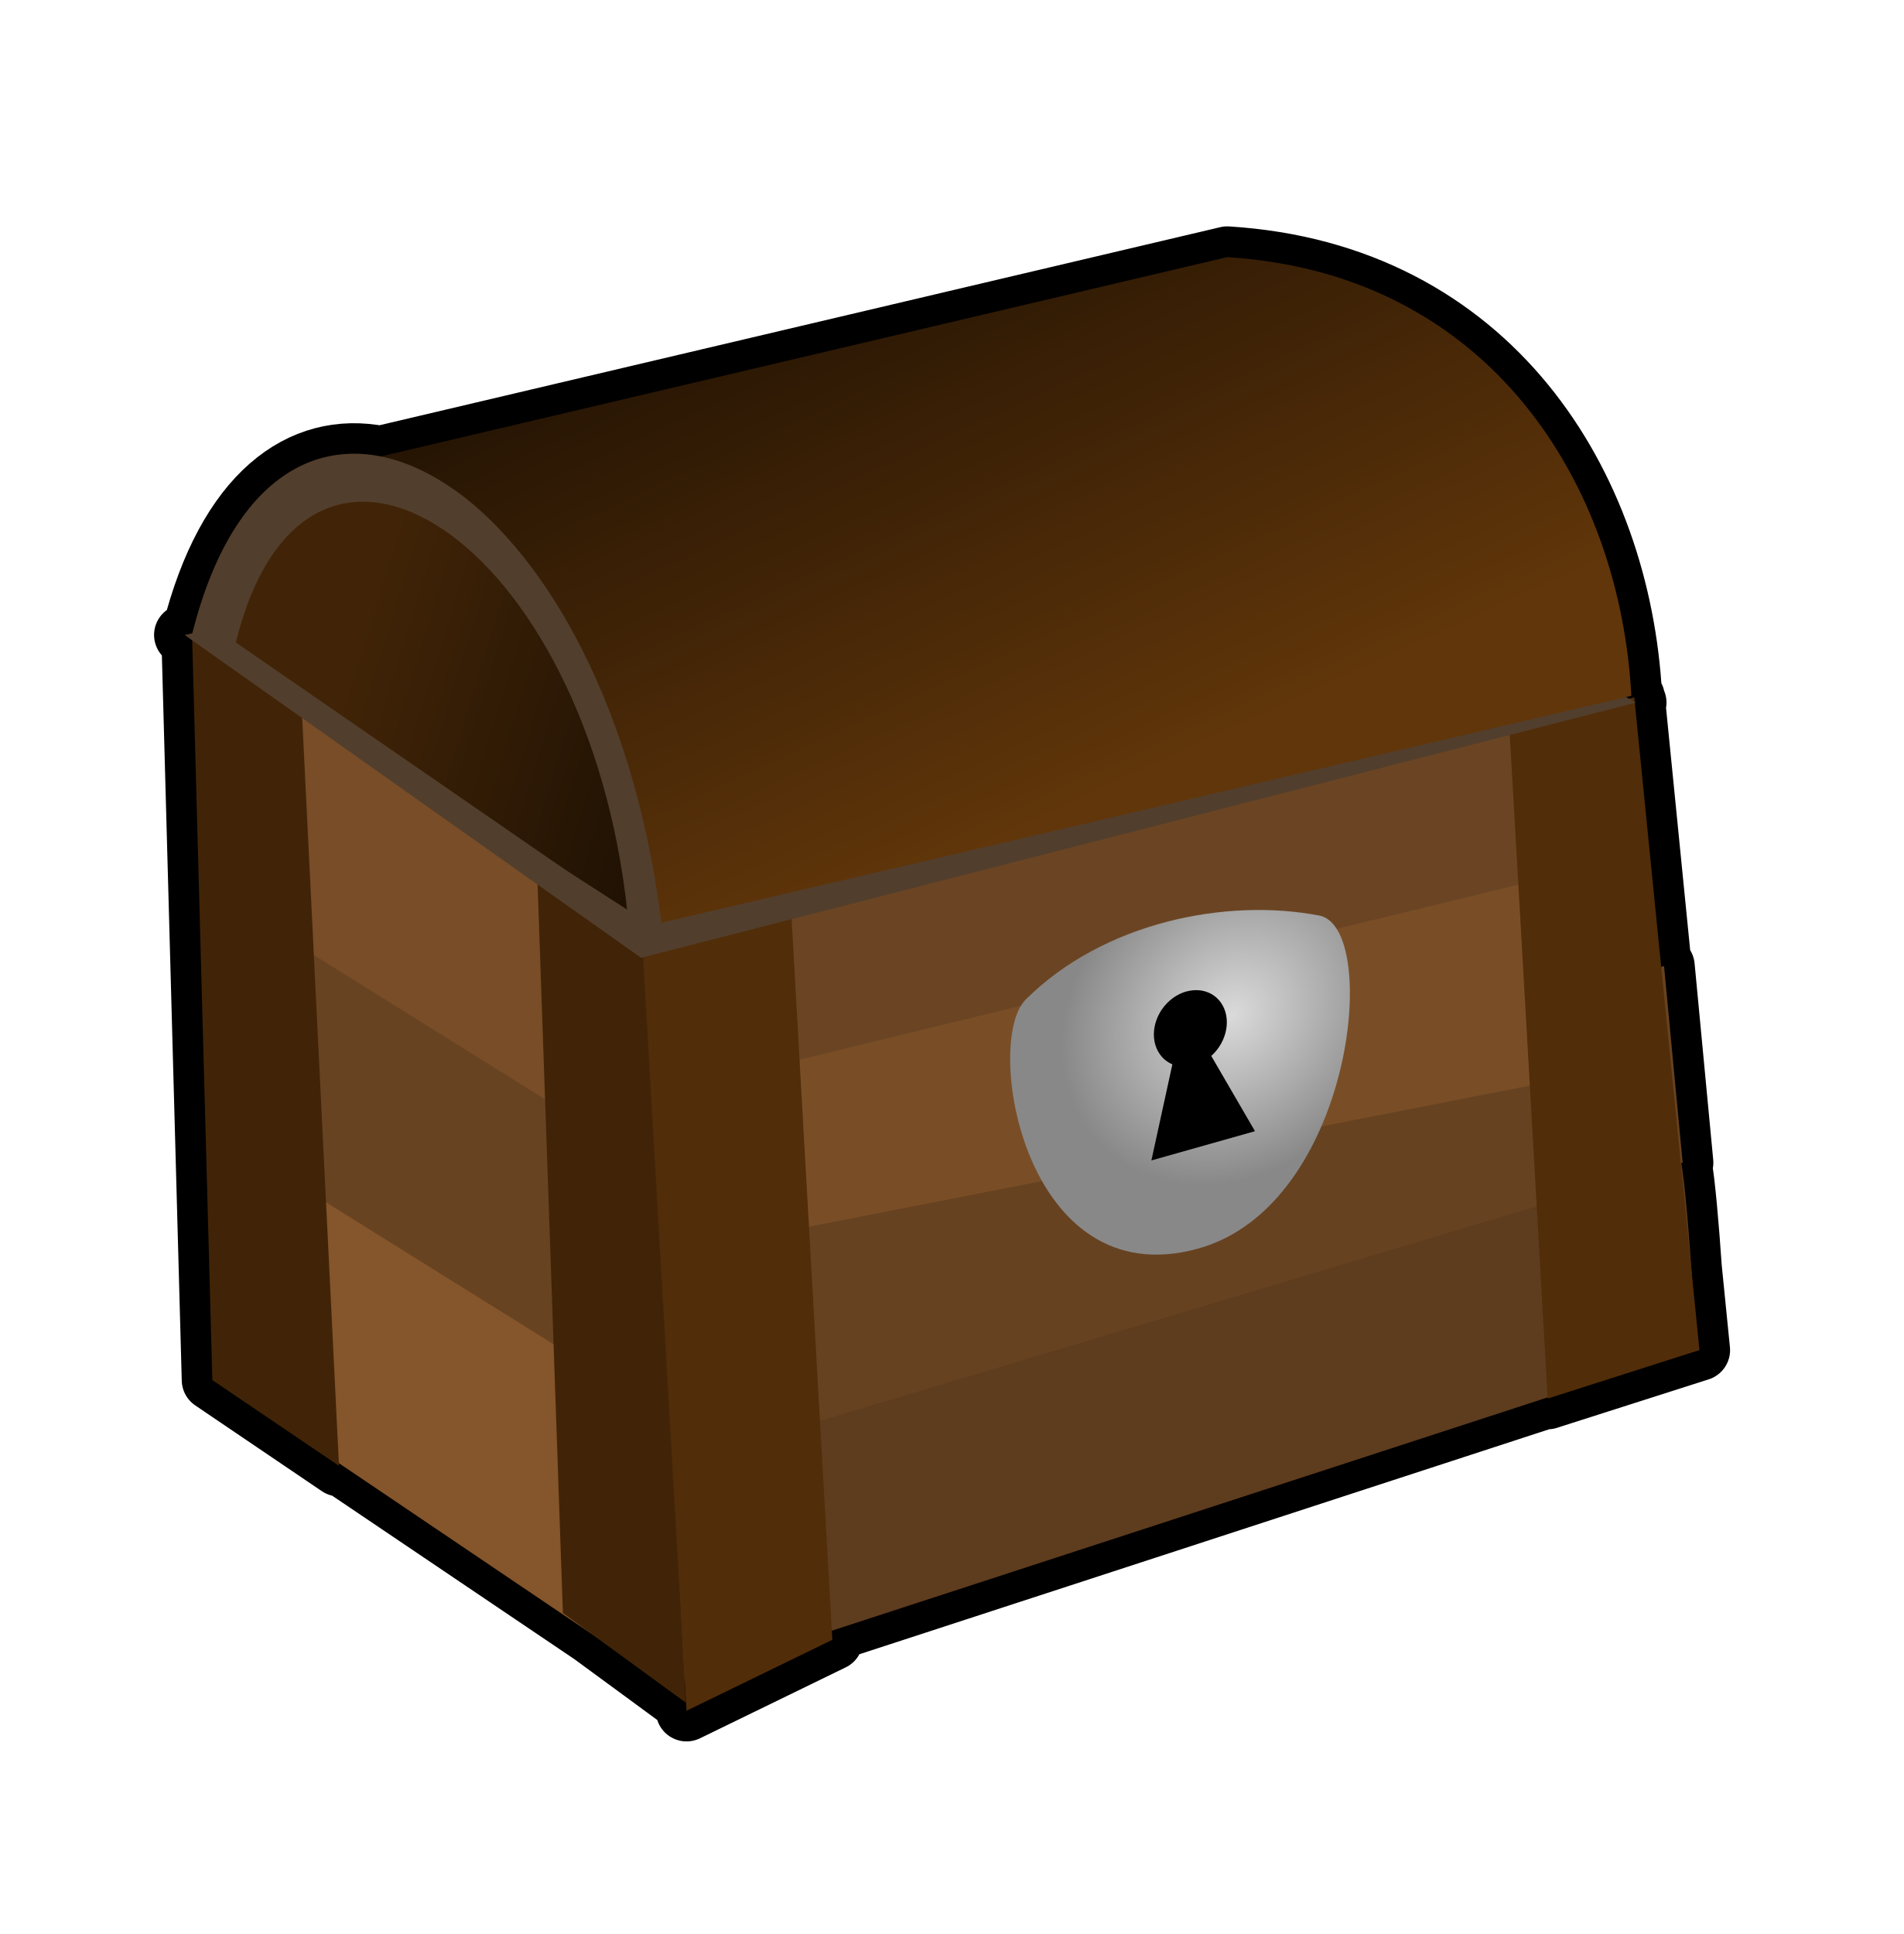
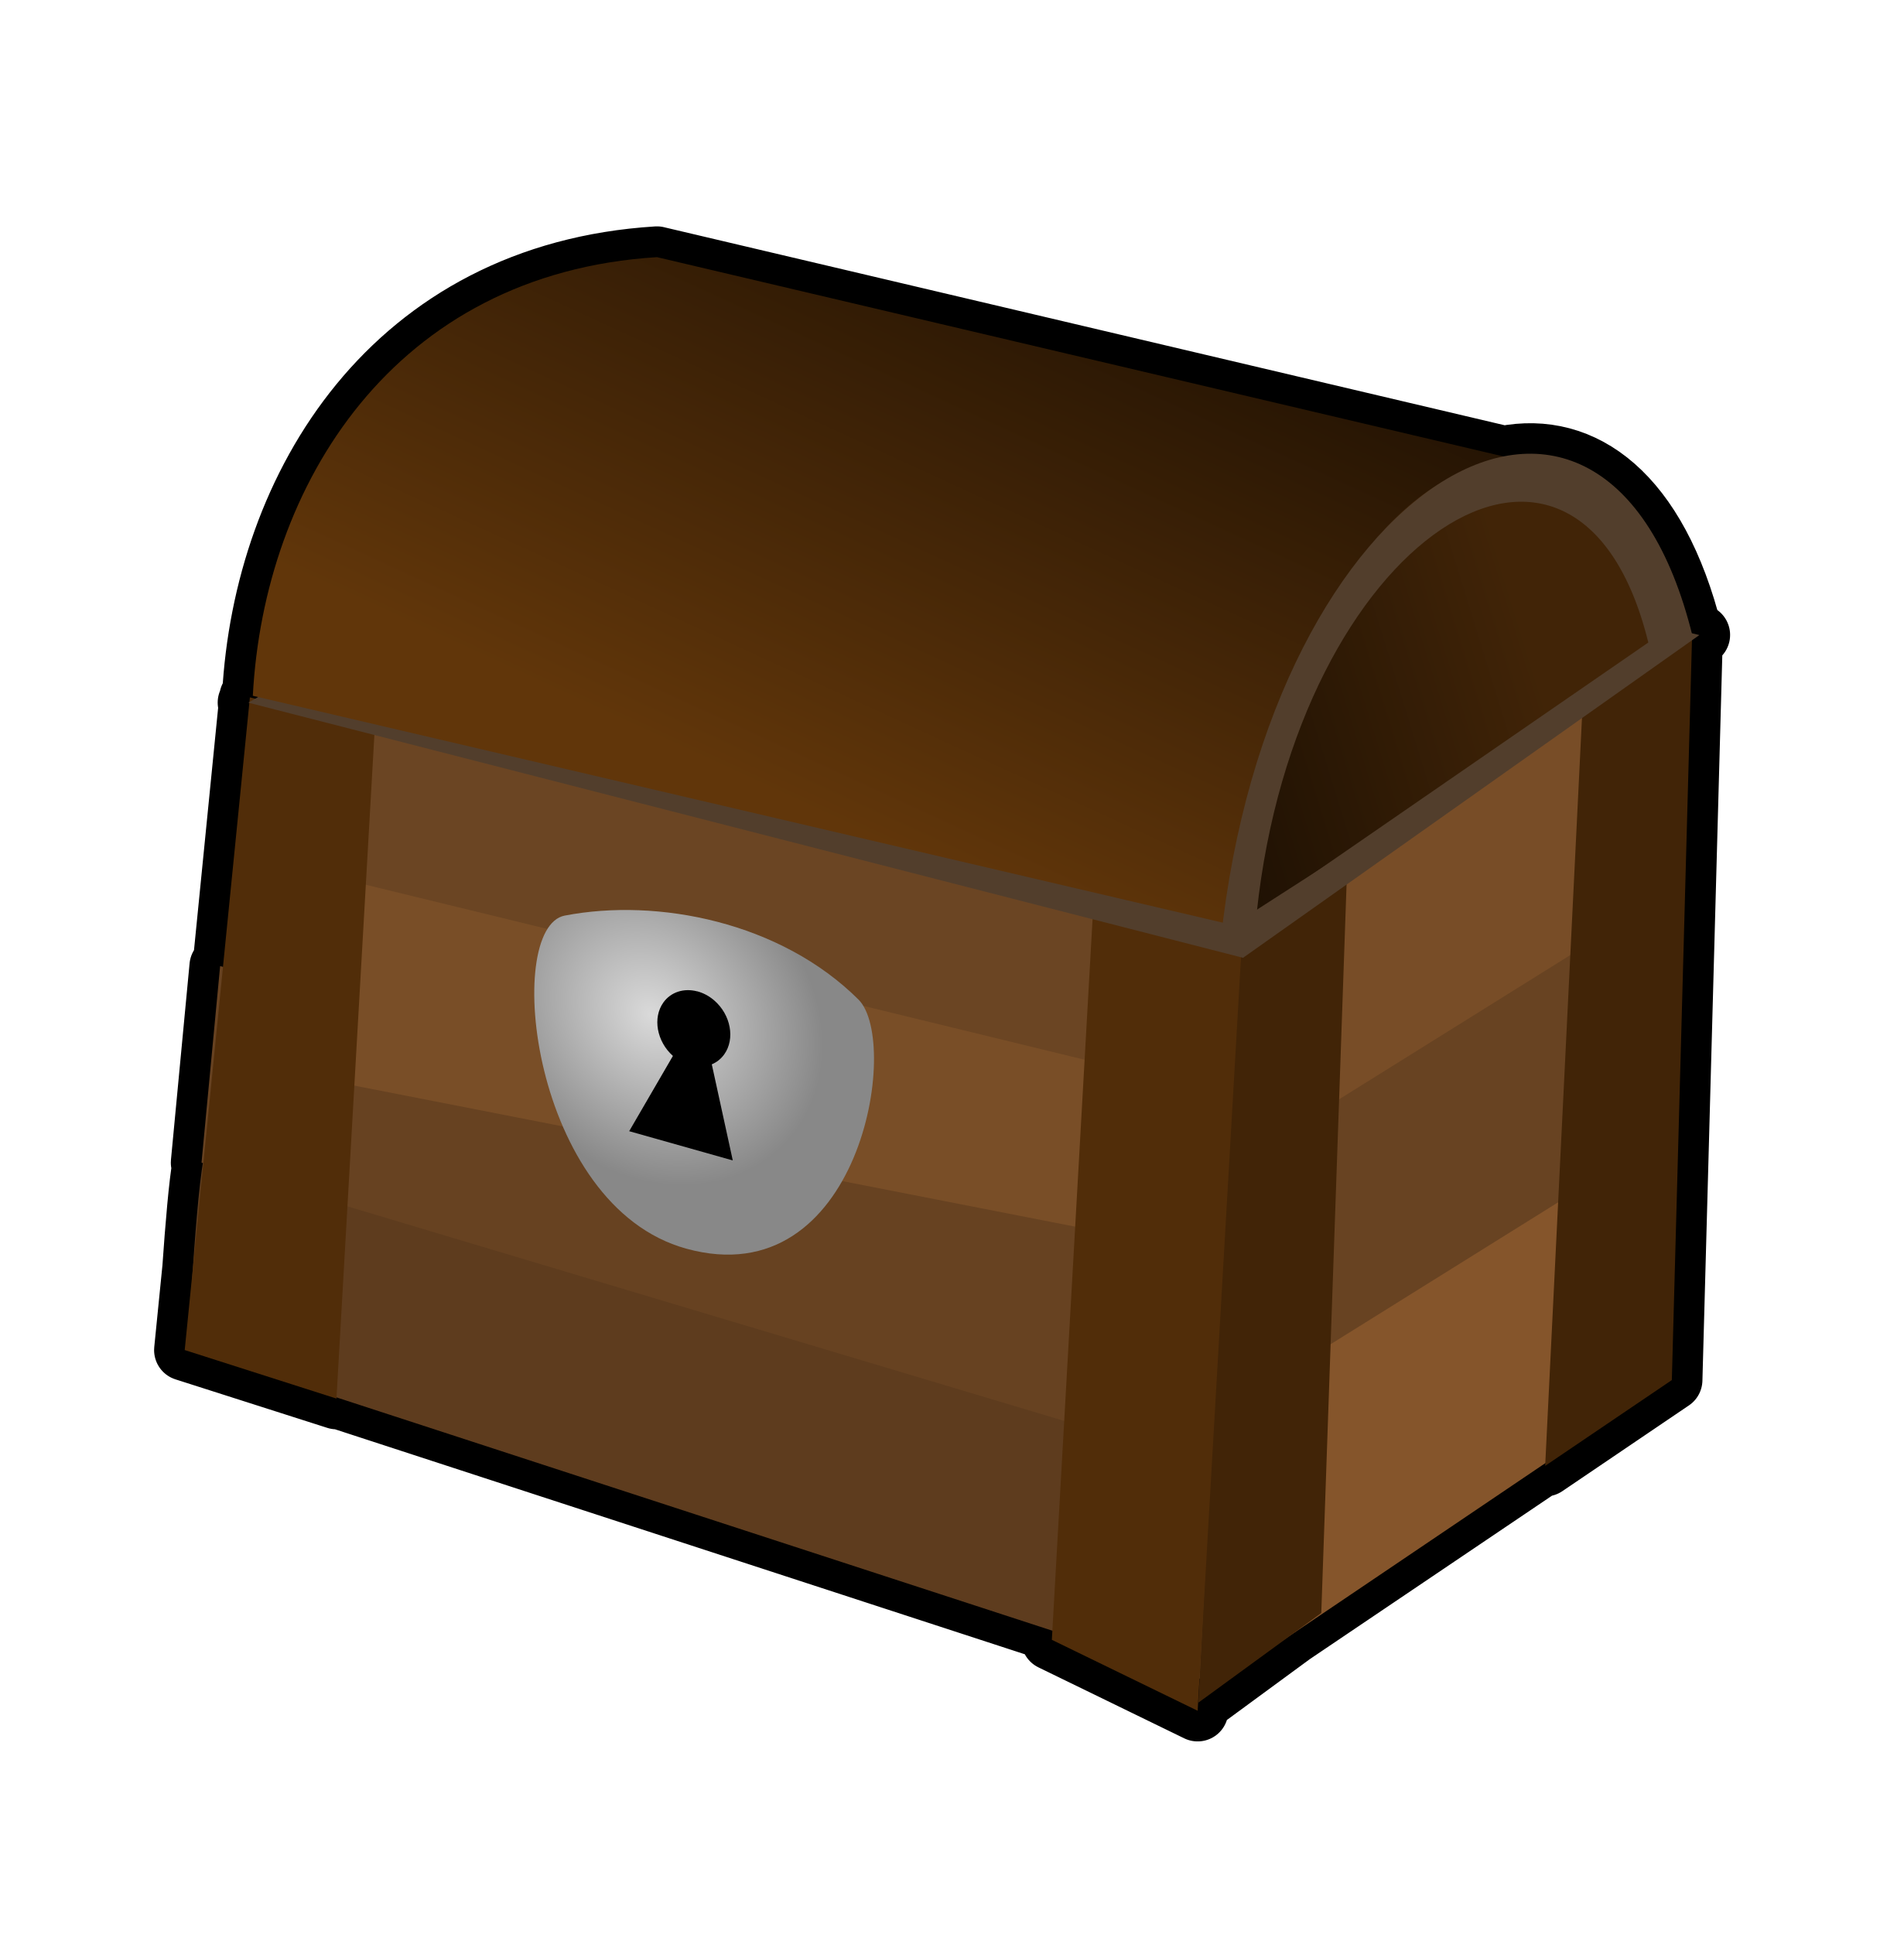
<svg xmlns="http://www.w3.org/2000/svg" xmlns:xlink="http://www.w3.org/1999/xlink" width="197.67" height="200.84" id="svg5992" version="1.0">
  <defs id="defs5994">
    <radialGradient xlink:href="#linearGradient10523" id="radialGradient5984" gradientUnits="userSpaceOnUse" gradientTransform="matrix(0.199663,0.03344597,0,0.188277,1658.365,173.483)" cx="2442.684" cy="423.846" fx="2442.684" fy="423.846" r="82.646" />
    <linearGradient xlink:href="#linearGradient10506" id="linearGradient5982" gradientUnits="userSpaceOnUse" gradientTransform="matrix(-0.992589,0.148657,0.02507516,1.003711,4410.059,-275.649)" x1="2152.93" y1="203.935" x2="2190.992" y2="272.808" />
    <linearGradient xlink:href="#linearGradient10480" id="linearGradient5980" gradientUnits="userSpaceOnUse" gradientTransform="matrix(-0.992589,0.148657,0.02507516,1.003711,4407.911,-275.3273)" x1="2192.524" y1="178.977" x2="2246.727" y2="251.959" />
    <linearGradient id="linearGradient10506">
      <stop style="stop-color:#412407;stop-opacity:1;" offset="0" id="stop10508" />
      <stop style="stop-color:black;stop-opacity:1;" offset="1" id="stop10510" />
    </linearGradient>
    <linearGradient xlink:href="#linearGradient10506" id="linearGradient5990" gradientUnits="userSpaceOnUse" gradientTransform="matrix(0.00499063,0.593274,-0.373824,0.189216,1449.62,49.77563)" x1="2152.93" y1="203.935" x2="2190.992" y2="272.808" />
    <linearGradient id="linearGradient10480">
      <stop style="stop-color:#61360a;stop-opacity:1;" offset="0" id="stop10482" />
      <stop style="stop-color:#050200;stop-opacity:1;" offset="1" id="stop10484" />
    </linearGradient>
    <linearGradient xlink:href="#linearGradient10480" id="linearGradient5988" gradientUnits="userSpaceOnUse" gradientTransform="matrix(-0.592283,0.126776,-0.19895,-0.572326,2733.26,1176.607)" x1="2295.049" y1="139.491" x2="2243.828" y2="219.299" />
    <linearGradient id="linearGradient10523">
      <stop style="stop-color:#dadada;stop-opacity:1;" offset="0" id="stop10525" />
      <stop style="stop-color:#888;stop-opacity:1;" offset="1" id="stop10527" />
    </linearGradient>
    <radialGradient xlink:href="#linearGradient10523" id="radialGradient5986" gradientUnits="userSpaceOnUse" gradientTransform="matrix(0.120495,0.02018431,0,0.113623,1046.232,1303.529)" cx="2442.684" cy="423.846" fx="2442.684" fy="423.846" r="82.646" />
    <radialGradient xlink:href="#linearGradient10523" id="radialGradient2426" gradientUnits="userSpaceOnUse" gradientTransform="matrix(0.120495,0.02018431,0,0.113623,1046.232,1303.529)" cx="2442.684" cy="423.846" fx="2442.684" fy="423.846" r="82.646" />
    <linearGradient xlink:href="#linearGradient10480" id="linearGradient2428" gradientUnits="userSpaceOnUse" gradientTransform="matrix(-0.592283,0.126776,-0.19895,-0.572326,2733.26,1176.607)" x1="2295.049" y1="139.491" x2="2243.828" y2="219.299" />
    <linearGradient xlink:href="#linearGradient10506" id="linearGradient2430" gradientUnits="userSpaceOnUse" gradientTransform="matrix(0.00499063,0.593274,-0.373824,0.189216,1449.62,49.77563)" x1="2152.93" y1="203.935" x2="2190.992" y2="272.808" />
  </defs>
  <g id="layer1" transform="translate(-244.2444,-144.9135)">
-     <g id="g2402" transform="translate(16,-20)">
+     <g id="g2402" transform="matrix(-1,0,0,1,668.1368,-20)">
      <path id="path5842" d="m 355.676,191.61 -87.928,20.716 c -8.224,-1.623 -15.874,3.855 -19.521,18.325 l -0.797,0.199 0.768,0.541 2.106,76.83 13.146,8.907 0,-0.256 26.265,17.728 9.732,7.142 -0.142,-2.476 0.029,0 0.199,3.301 15.138,-7.37 -0.057,-0.911 74.326,-24.244 0,0.114 15.764,-5.037 -0.854,-8.537 c -0.297,-4.272 -0.676,-8.804 -1.053,-10.87 l 0.171,-0.057 -1.935,-20.403 -0.313,0.085 -2.732,-27.431 0.114,-0.029 -0.114,-0.057 -0.057,-0.484 -0.541,0.142 -0.313,-0.171 0.569,-0.142 c -1.16,-21.851 -14.601,-43.854 -41.972,-45.557 z" style="fill:#492f17;fill-opacity:1;fill-rule:evenodd;stroke:#000000;stroke-width:6.374;stroke-linecap:round;stroke-linejoin:round;stroke-miterlimit:4;stroke-opacity:1;stroke-dasharray:none" />
      <g transform="matrix(-1.810324,0.198335,0.198335,1.810324,2505.21,-2531.843)" id="g10723">
        <g id="g10627" transform="matrix(-0.599018,0.08971301,0.01513261,0.60573,2706.852,1032.483)">
          <path id="path10629" d="m 2193.804,238.644 87.622,-23.149 0,44.194 -49.359,20.662 -38.263,-41.707 z" style="fill:#492f17;fill-opacity:1;fill-rule:evenodd;stroke:none" />
          <rect style="fill:#85552b;fill-opacity:1;fill-rule:evenodd;stroke:none;stroke-width:1.038;marker:none;visibility:visible;display:inline;overflow:visible" id="rect10631" width="47.819" height="27.07" x="2643.605" y="-1198.724" transform="matrix(0.828449,0.560064,0,1,0,0)" />
          <rect style="fill:#684322;fill-opacity:1;fill-rule:evenodd;stroke:none;stroke-width:0.98;marker:none;visibility:visible;display:inline;overflow:visible" id="rect10633" width="46.243" height="24.332" x="2576.11" y="-1093.866" transform="matrix(0.850605,0.525805,0,1,0,0)" />
          <rect transform="matrix(0.850605,0.525805,0,1,0,0)" y="-1117.348" x="2578.096" height="23.926" width="45.677" id="rect10635" style="fill:#784d27;fill-opacity:1;fill-rule:evenodd;stroke:none;stroke-width:0.98;marker:none;visibility:visible;display:inline;overflow:visible" />
          <path id="path10637" d="m 2230.153,334.684 98.718,-35.202 c 0,0 0.574,-18.558 -0.191,-18.558 -0.765,0 -99.292,33.48 -99.292,33.48 l 0.765,20.279 z" style="fill:#5e3c1e;fill-opacity:1;fill-rule:evenodd;stroke:none" />
          <path id="path10639" d="m 2230.345,314.596 98.718,-32.715 -0.191,-18.558 -98.718,30.228 0.191,21.045 z" style="fill:#674221;fill-opacity:1;fill-rule:evenodd;stroke:none" />
          <path id="path10641" d="m 2280.66,216.261 0,51.464 44.576,-27.932 -44.576,-23.532 z" style="fill:#1f130a;fill-opacity:1;fill-rule:evenodd;stroke:none" />
          <path id="path10643" d="m 2230.153,294.891 0.957,-16.262 96.04,-27.932 -1.339,22.001 -95.657,22.192 z" style="fill:#794e27;fill-opacity:1;fill-rule:evenodd;stroke:none" />
          <path id="path10645" d="m 2231.493,279.586 0.191,-16.262 96.04,-25.062 -0.574,14.731 -95.657,26.593 z" style="fill:#6b4523;fill-opacity:1;fill-rule:evenodd;stroke:none" />
        </g>
        <path style="fill:#412407;fill-opacity:1;fill-rule:evenodd;stroke:none" d="m 1397.18,1373.083 -5.735,5.279 2.561,42.654 6.646,-5.648 -3.472,-42.285 z" id="path10647" />
        <path style="fill:#412407;fill-opacity:1;fill-rule:evenodd;stroke:none" d="m 1379.116,1388.991 -5.735,5.279 2.438,42.324 6.411,-5.846 -3.114,-41.757 z" id="path10649" />
        <path style="fill:#512d09;fill-opacity:1;fill-rule:evenodd;stroke:none" d="m 1373.604,1394.004 -8.664,-1.494 2.185,41.431 8.705,3.116 -2.226,-43.053 z" id="path10651" />
        <path style="fill:#512d09;fill-opacity:1;fill-rule:evenodd;stroke:none" d="m 1323.091,1386.505 -7.272,-1.005 0.359,37.401 8.902,1.807 -1.99,-38.203 z" id="path10653" />
        <path style="fill:url(#radialGradient2426);fill-opacity:1;fill-rule:evenodd;stroke:none" d="m 1335.023,1395.913 c 5.153,-1.592 12.276,-0.975 17.169,2.939 2.667,2.133 1.938,16.824 -8.215,15.187 -9.062,-1.461 -12.389,-17.065 -8.954,-18.127 z" id="path10675" />
        <path style="fill:#000000;fill-opacity:1;fill-rule:evenodd;stroke:none;stroke-width:1px;marker:none;visibility:visible;display:inline;overflow:visible" d="m 1342.989,1399.386 c -0.751,-0.11 -1.469,0.186 -1.838,0.838 l 0,0 c -0.527,0.936 -0.135,2.256 0.871,2.973 l -2.011,4.538 6.053,1.014 -1.786,-5.317 c 0.261,-0.145 0.482,-0.358 0.64,-0.637 0.537,-0.949 0.131,-2.296 -0.908,-3.007 -0.325,-0.222 -0.675,-0.355 -1.016,-0.405 z" id="path10677" />
        <path style="fill:#523e2c;fill-opacity:1;fill-rule:evenodd;stroke:none" d="m 1342.668,1366.295 54.919,6.671 -23.861,21.129 -57.965,-8.286 26.907,-19.515 z m 1.643,1.844 -23.298,15.82 52.294,7.653 19.009,-17.515 -48.005,-5.958 z" id="path10659" />
        <path style="fill:url(#linearGradient2428);fill-opacity:1;fill-rule:evenodd;stroke:none;stroke-width:1px;marker:none;visibility:visible;display:inline;overflow:visible" d="m 1387.643,1364.338 -51.484,-6.319 c -14.838,2.567 -20.858,15.377 -20.184,27.373 l 57.263,6.944 14.405,-27.999 z" id="path10655" />
        <path style="fill:url(#linearGradient2430);fill-opacity:1;fill-rule:evenodd;stroke:none;stroke-width:1px;marker:none;visibility:visible;display:inline;overflow:visible" d="m 1373.211,1392.094 22.515,-18.241 c -1.47,-14.095 -21.612,-16.369 -22.515,18.241 z" id="path10661" />
        <path style="fill:#523e2c;fill-opacity:1;fill-rule:evenodd;stroke:none;stroke-width:1px;marker:none;visibility:visible;display:inline;overflow:visible" d="m 1397.201,1373.056 c -7.158,-19.579 -24.93,-6.327 -24.846,20.198 l 24.846,-20.198 z m -2.462,0.651 -20.517,17.742 c -0.069,-21.457 14.727,-33.58 20.517,-17.742 z" id="path10665" />
      </g>
    </g>
  </g>
</svg>
